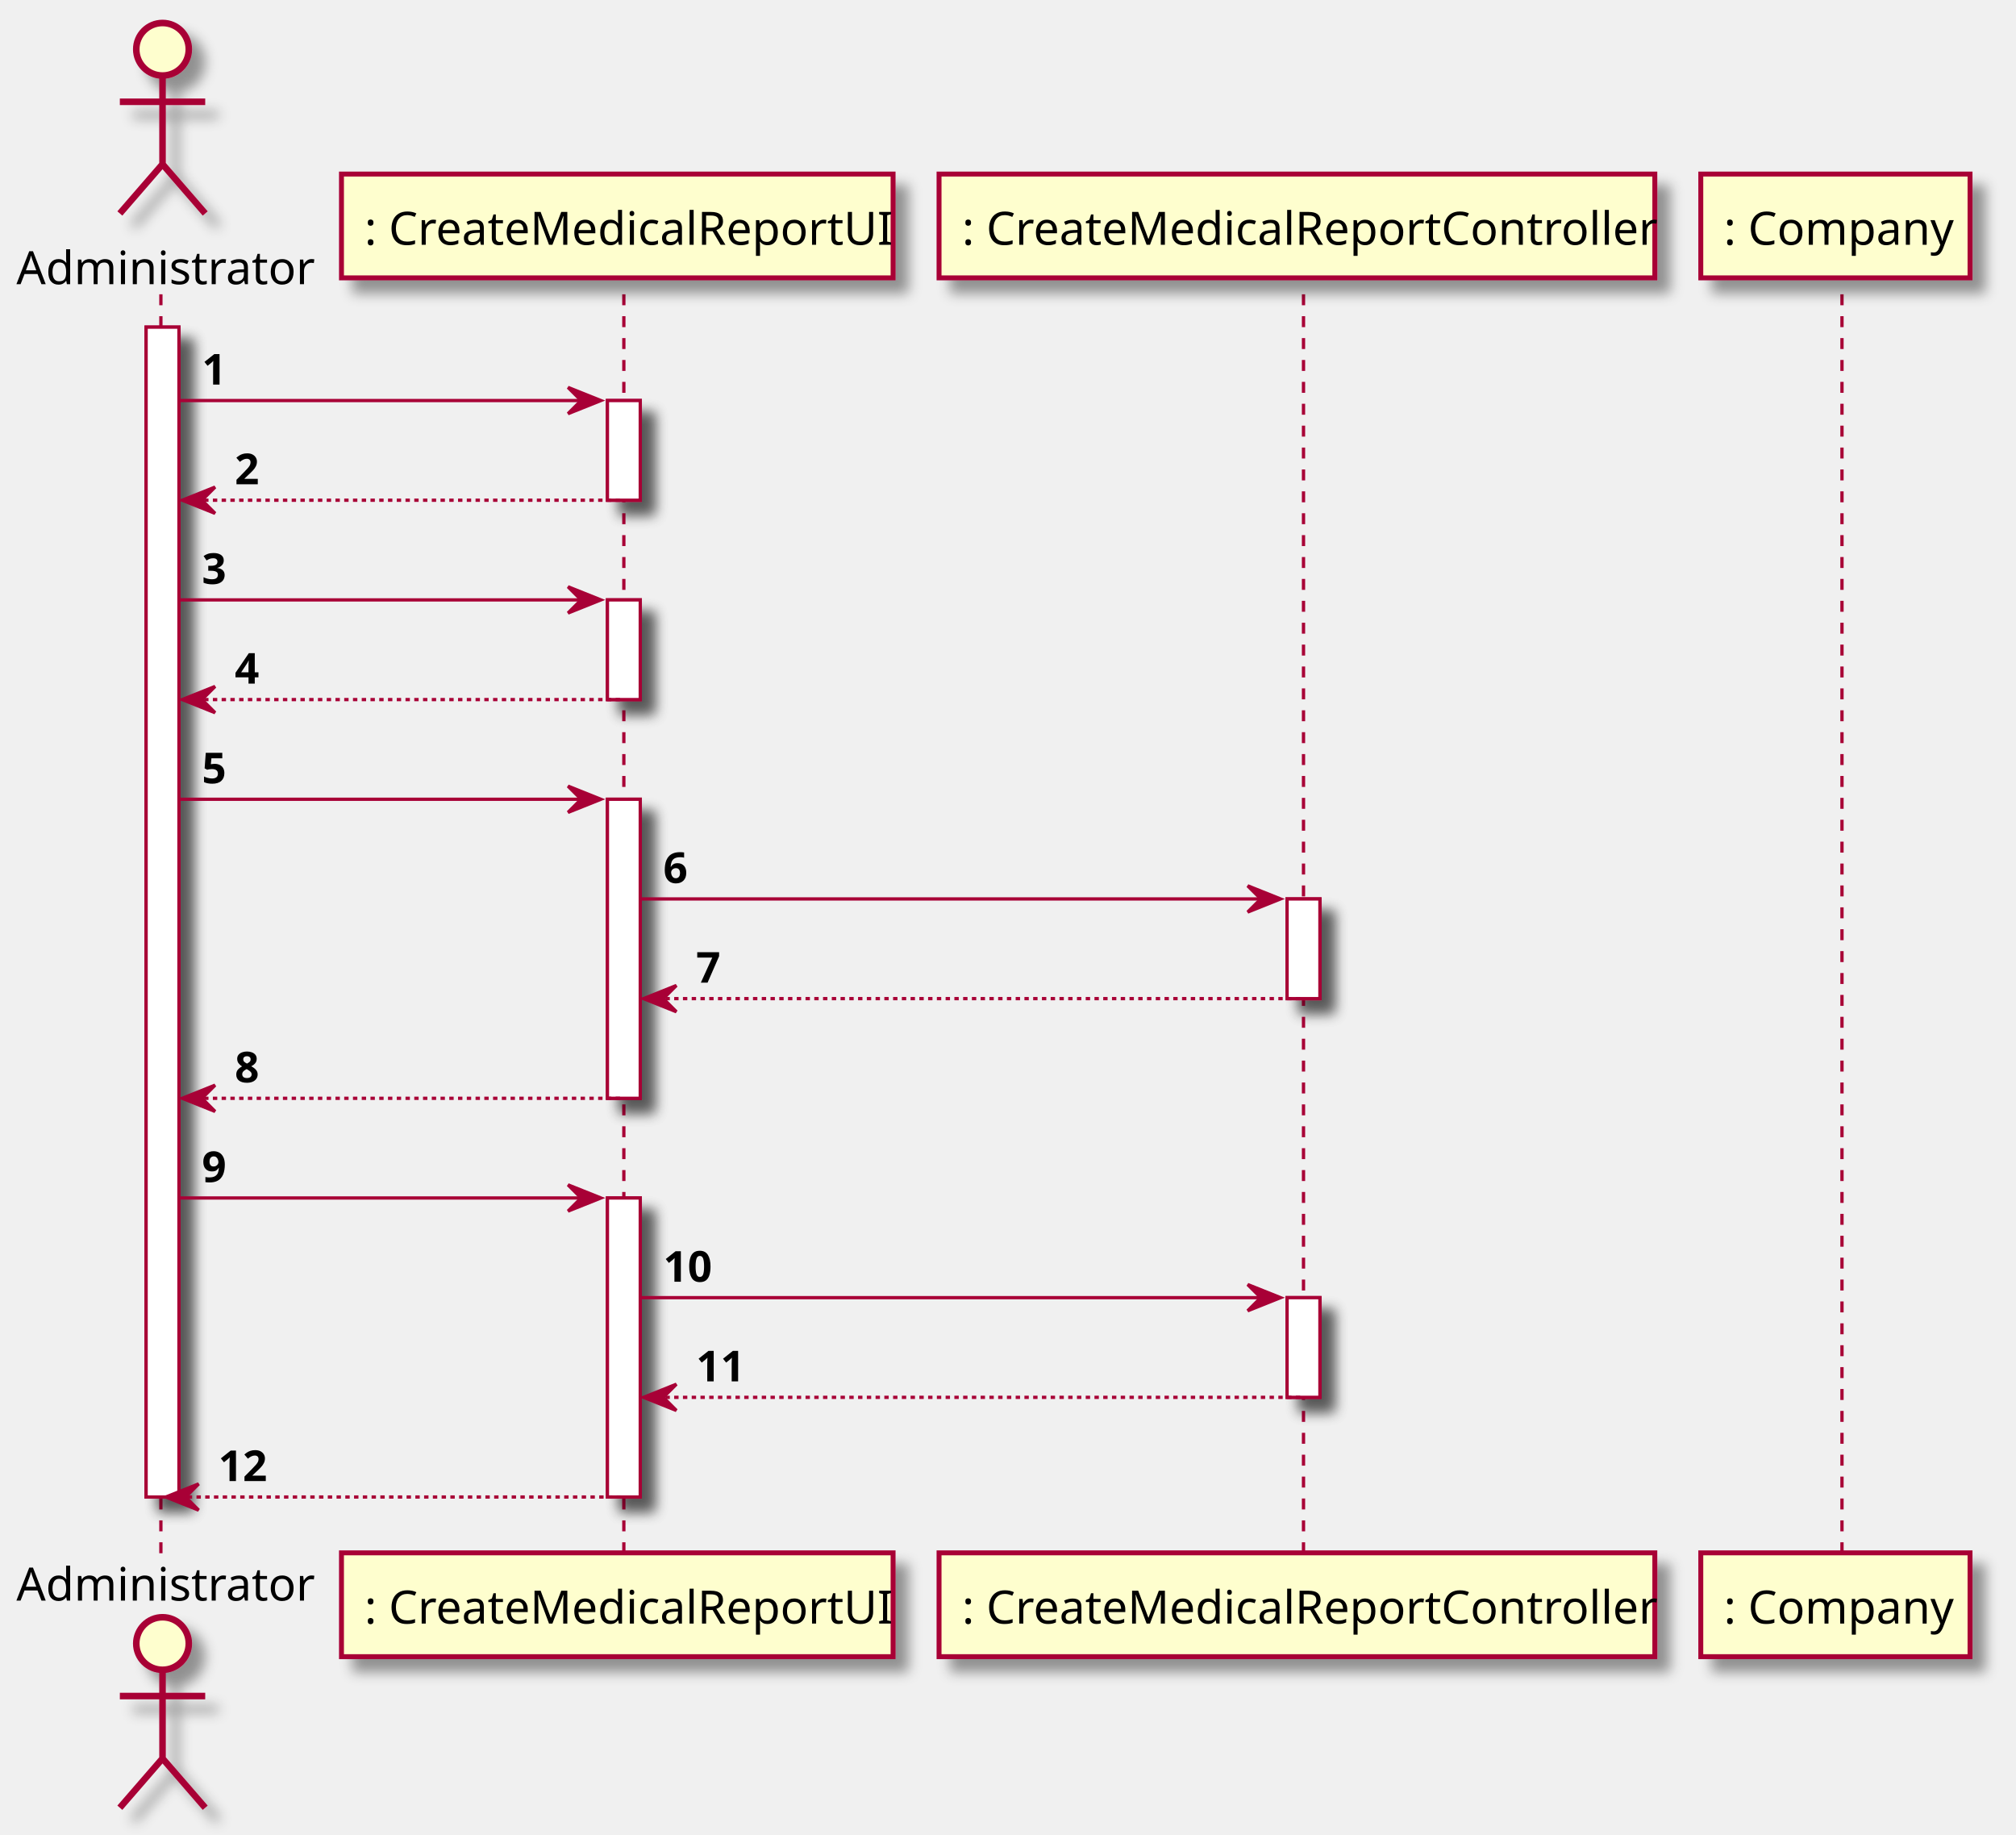
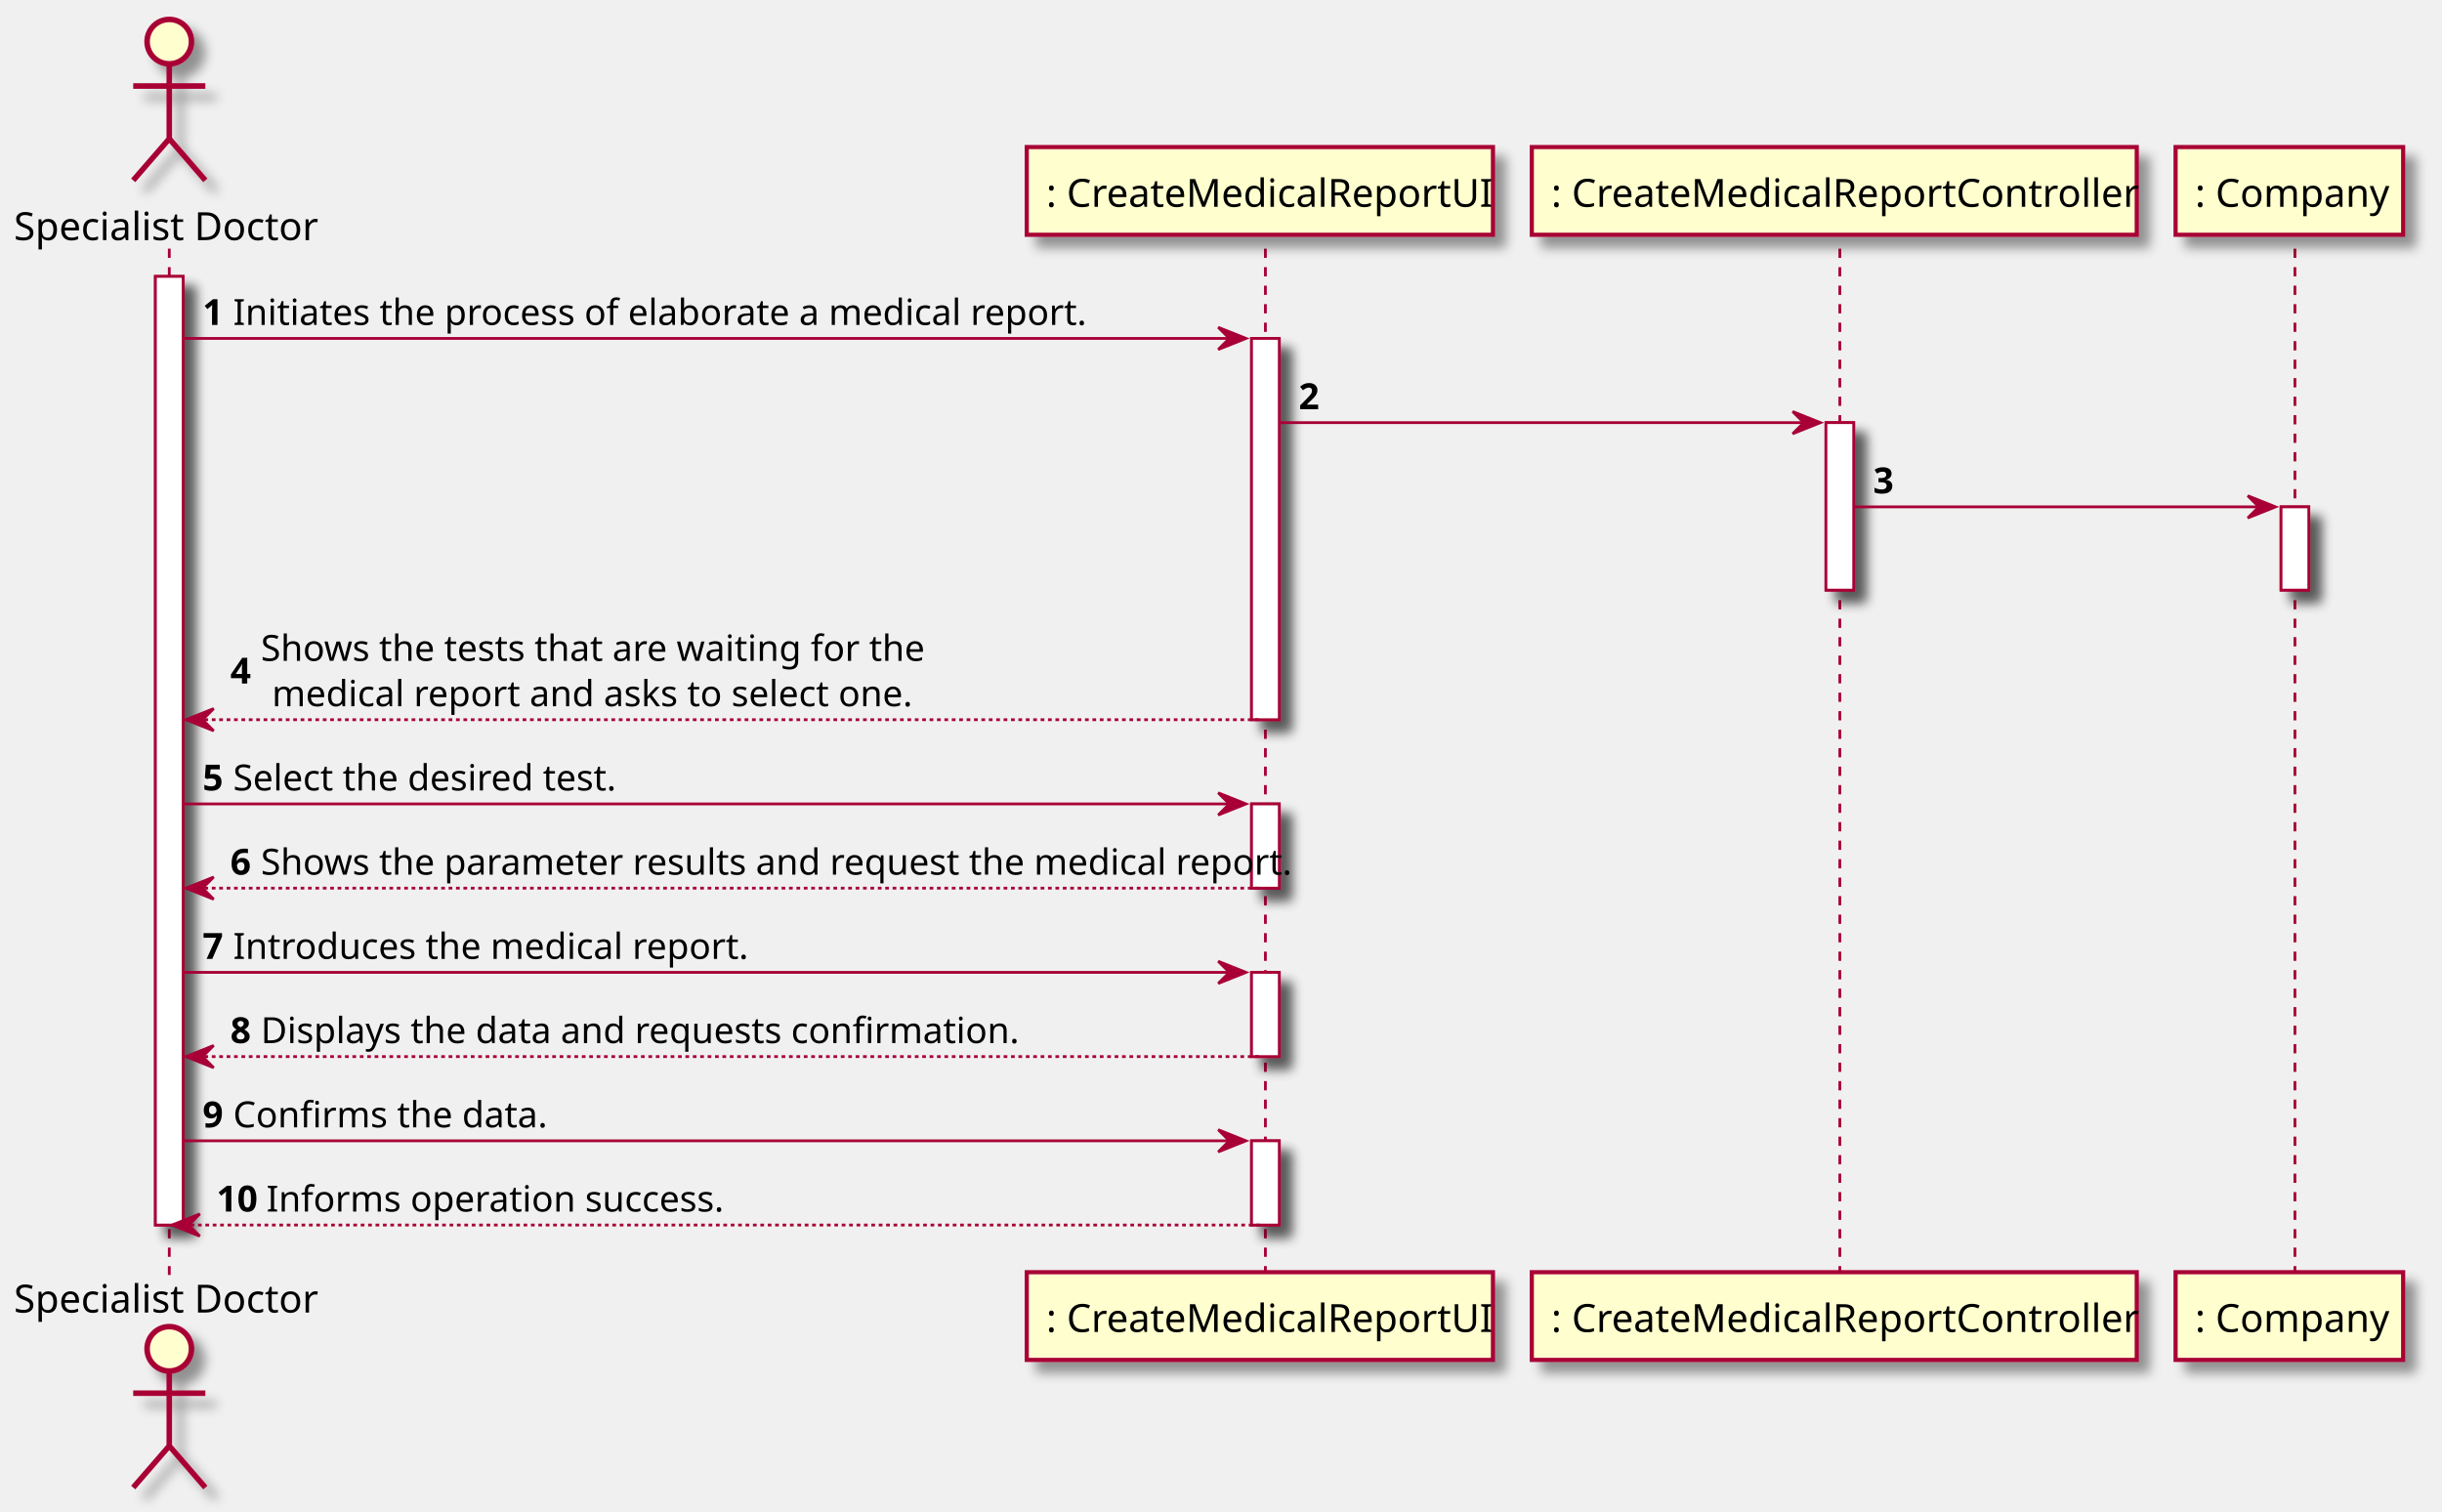
- <svg xmlns="http://www.w3.org/2000/svg" contentScriptType="application/ecmascript" contentStyleType="text/css" height="838.5px" preserveAspectRatio="none" style="width:921px;height:838px;" version="1.1" viewBox="0 0 921 838" width="921px" zoomAndPan="magnify">
+ <svg xmlns="http://www.w3.org/2000/svg" contentScriptType="application/ecmascript" contentStyleType="text/css" height="817.5px" preserveAspectRatio="none" style="width:1320px;height:817px;" version="1.1" viewBox="0 0 1320 817" width="1320px" zoomAndPan="magnify">
  <defs>
-     <filter height="300%" id="fnh3janyyviq8" width="300%" x="-1" y="-1">
+     <filter height="300%" id="f1vmx0v71zeh4i" width="300%" x="-1" y="-1">
      <feGaussianBlur result="blurOut" stdDeviation="3.0" />
      <feColorMatrix in="blurOut" result="blurOut2" type="matrix" values="0 0 0 0 0 0 0 0 0 0 0 0 0 0 0 0 0 0 .4 0" />
      <feOffset dx="6.0" dy="6.0" in="blurOut2" result="blurOut3" />
      <feBlend in="SourceGraphic" in2="blurOut3" mode="normal" />
    </filter>
  </defs>
  <g>
-     <rect fill="#FFFFFF" filter="url(#fnh3janyyviq8)" height="534.328" style="stroke:#A80036;stroke-width:1.5;" width="15" x="66.75" y="149.414" />
-     <rect fill="#FFFFFF" filter="url(#fnh3janyyviq8)" height="45.527" style="stroke:#A80036;stroke-width:1.5;" width="15" x="277.5" y="182.941" />
-     <rect fill="#FFFFFF" filter="url(#fnh3janyyviq8)" height="45.527" style="stroke:#A80036;stroke-width:1.5;" width="15" x="277.5" y="273.996" />
-     <rect fill="#FFFFFF" filter="url(#fnh3janyyviq8)" height="136.582" style="stroke:#A80036;stroke-width:1.5;" width="15" x="277.5" y="365.051" />
-     <rect fill="#FFFFFF" filter="url(#fnh3janyyviq8)" height="136.582" style="stroke:#A80036;stroke-width:1.5;" width="15" x="277.5" y="547.16" />
-     <rect fill="#FFFFFF" filter="url(#fnh3janyyviq8)" height="45.527" style="stroke:#A80036;stroke-width:1.5;" width="15" x="588" y="410.578" />
-     <rect fill="#FFFFFF" filter="url(#fnh3janyyviq8)" height="45.527" style="stroke:#A80036;stroke-width:1.5;" width="15" x="588" y="592.688" />
-     <line style="stroke:#A80036;stroke-width:1.5;stroke-dasharray:5.0,5.0;" x1="73.5" x2="73.5" y1="134.414" y2="710.742" />
-     <line style="stroke:#A80036;stroke-width:1.5;stroke-dasharray:5.0,5.0;" x1="285" x2="285" y1="134.414" y2="710.742" />
-     <line style="stroke:#A80036;stroke-width:1.5;stroke-dasharray:5.0,5.0;" x1="595.5" x2="595.5" y1="134.414" y2="710.742" />
-     <line style="stroke:#A80036;stroke-width:1.5;stroke-dasharray:5.0,5.0;" x1="841.5" x2="841.5" y1="134.414" y2="710.742" />
-     <text fill="#000000" font-family="sans-serif" font-size="21" lengthAdjust="spacing" textLength="124.5" x="7.5" y="129.8">Administrator</text>
-     <ellipse cx="74.25" cy="22.5" fill="#FEFECE" filter="url(#fnh3janyyviq8)" rx="12" ry="12" style="stroke:#A80036;stroke-width:3.0;" />
-     <path d="M74.25,34.5 L74.25,75 M54.75,46.5 L93.75,46.5 M74.25,75 L54.75,97.5 M74.25,75 L93.75,97.5 " fill="none" filter="url(#fnh3janyyviq8)" style="stroke:#A80036;stroke-width:3.0;" />
-     <text fill="#000000" font-family="sans-serif" font-size="21" lengthAdjust="spacing" textLength="124.5" x="7.5" y="731.042">Administrator</text>
-     <ellipse cx="74.25" cy="750.656" fill="#FEFECE" filter="url(#fnh3janyyviq8)" rx="12" ry="12" style="stroke:#A80036;stroke-width:3.0;" />
-     <path d="M74.25,762.656 L74.25,803.156 M54.75,774.656 L93.75,774.656 M74.25,803.156 L54.75,825.656 M74.25,803.156 L93.75,825.656 " fill="none" filter="url(#fnh3janyyviq8)" style="stroke:#A80036;stroke-width:3.0;" />
-     <rect fill="#FEFECE" filter="url(#fnh3janyyviq8)" height="47.414" style="stroke:#A80036;stroke-width:2.25;" width="252" x="156" y="79.5" />
-     <text fill="#000000" font-family="sans-serif" font-size="21" lengthAdjust="spacing" textLength="231" x="166.5" y="111.8">: CreateMedicalReportUI</text>
-     <rect fill="#FEFECE" filter="url(#fnh3janyyviq8)" height="47.414" style="stroke:#A80036;stroke-width:2.25;" width="252" x="156" y="709.242" />
-     <text fill="#000000" font-family="sans-serif" font-size="21" lengthAdjust="spacing" textLength="231" x="166.5" y="741.542">: CreateMedicalReportUI</text>
-     <rect fill="#FEFECE" filter="url(#fnh3janyyviq8)" height="47.414" style="stroke:#A80036;stroke-width:2.25;" width="327" x="429" y="79.5" />
-     <text fill="#000000" font-family="sans-serif" font-size="21" lengthAdjust="spacing" textLength="306" x="439.5" y="111.8">: CreateMedicalReportController</text>
-     <rect fill="#FEFECE" filter="url(#fnh3janyyviq8)" height="47.414" style="stroke:#A80036;stroke-width:2.25;" width="327" x="429" y="709.242" />
-     <text fill="#000000" font-family="sans-serif" font-size="21" lengthAdjust="spacing" textLength="306" x="439.5" y="741.542">: CreateMedicalReportController</text>
-     <rect fill="#FEFECE" filter="url(#fnh3janyyviq8)" height="47.414" style="stroke:#A80036;stroke-width:2.25;" width="123" x="777" y="79.5" />
-     <text fill="#000000" font-family="sans-serif" font-size="21" lengthAdjust="spacing" textLength="102" x="787.5" y="111.8">: Company</text>
-     <rect fill="#FEFECE" filter="url(#fnh3janyyviq8)" height="47.414" style="stroke:#A80036;stroke-width:2.25;" width="123" x="777" y="709.242" />
-     <text fill="#000000" font-family="sans-serif" font-size="21" lengthAdjust="spacing" textLength="102" x="787.5" y="741.542">: Company</text>
-     <rect fill="#FFFFFF" filter="url(#fnh3janyyviq8)" height="534.328" style="stroke:#A80036;stroke-width:1.5;" width="15" x="66.75" y="149.414" />
-     <rect fill="#FFFFFF" filter="url(#fnh3janyyviq8)" height="45.527" style="stroke:#A80036;stroke-width:1.5;" width="15" x="277.5" y="182.941" />
-     <rect fill="#FFFFFF" filter="url(#fnh3janyyviq8)" height="45.527" style="stroke:#A80036;stroke-width:1.5;" width="15" x="277.5" y="273.996" />
-     <rect fill="#FFFFFF" filter="url(#fnh3janyyviq8)" height="136.582" style="stroke:#A80036;stroke-width:1.5;" width="15" x="277.5" y="365.051" />
-     <rect fill="#FFFFFF" filter="url(#fnh3janyyviq8)" height="136.582" style="stroke:#A80036;stroke-width:1.5;" width="15" x="277.5" y="547.16" />
-     <rect fill="#FFFFFF" filter="url(#fnh3janyyviq8)" height="45.527" style="stroke:#A80036;stroke-width:1.5;" width="15" x="588" y="410.578" />
-     <rect fill="#FFFFFF" filter="url(#fnh3janyyviq8)" height="45.527" style="stroke:#A80036;stroke-width:1.5;" width="15" x="588" y="592.688" />
-     <polygon fill="#A80036" points="259.5,176.941,274.5,182.941,259.5,188.941,265.5,182.941" style="stroke:#A80036;stroke-width:1.5;" />
-     <line style="stroke:#A80036;stroke-width:1.5;" x1="81.75" x2="268.5" y1="182.941" y2="182.941" />
-     <text fill="#000000" font-family="sans-serif" font-size="19.5" font-weight="bold" lengthAdjust="spacing" textLength="10.5" x="92.25" y="175.657">1</text>
-     <text fill="#000000" font-family="sans-serif" font-size="19.5" lengthAdjust="spacing" textLength="0" x="114.75" y="175.657" />
-     <polygon fill="#A80036" points="98.25,222.469,83.25,228.469,98.25,234.469,92.25,228.469" style="stroke:#A80036;stroke-width:1.5;" />
-     <line style="stroke:#A80036;stroke-width:1.5;stroke-dasharray:2.0,2.0;" x1="89.25" x2="283.5" y1="228.469" y2="228.469" />
-     <text fill="#000000" font-family="sans-serif" font-size="19.5" font-weight="bold" lengthAdjust="spacing" textLength="10.5" x="107.25" y="221.184">2</text>
-     <text fill="#000000" font-family="sans-serif" font-size="19.5" lengthAdjust="spacing" textLength="0" x="129.75" y="221.184" />
-     <polygon fill="#A80036" points="259.5,267.996,274.5,273.996,259.5,279.996,265.5,273.996" style="stroke:#A80036;stroke-width:1.5;" />
-     <line style="stroke:#A80036;stroke-width:1.5;" x1="81.75" x2="268.5" y1="273.996" y2="273.996" />
-     <text fill="#000000" font-family="sans-serif" font-size="19.5" font-weight="bold" lengthAdjust="spacing" textLength="10.5" x="92.25" y="266.711">3</text>
-     <text fill="#000000" font-family="sans-serif" font-size="19.5" lengthAdjust="spacing" textLength="0" x="114.75" y="266.711" />
-     <polygon fill="#A80036" points="98.25,313.523,83.25,319.523,98.25,325.523,92.25,319.523" style="stroke:#A80036;stroke-width:1.5;" />
-     <line style="stroke:#A80036;stroke-width:1.5;stroke-dasharray:2.0,2.0;" x1="89.25" x2="283.5" y1="319.523" y2="319.523" />
-     <text fill="#000000" font-family="sans-serif" font-size="19.5" font-weight="bold" lengthAdjust="spacing" textLength="10.5" x="107.25" y="312.239">4</text>
-     <text fill="#000000" font-family="sans-serif" font-size="19.5" lengthAdjust="spacing" textLength="0" x="129.75" y="312.239" />
-     <polygon fill="#A80036" points="259.5,359.051,274.5,365.051,259.5,371.051,265.5,365.051" style="stroke:#A80036;stroke-width:1.5;" />
-     <line style="stroke:#A80036;stroke-width:1.5;" x1="81.75" x2="268.5" y1="365.051" y2="365.051" />
-     <text fill="#000000" font-family="sans-serif" font-size="19.5" font-weight="bold" lengthAdjust="spacing" textLength="10.5" x="92.25" y="357.766">5</text>
-     <text fill="#000000" font-family="sans-serif" font-size="19.5" lengthAdjust="spacing" textLength="0" x="114.75" y="357.766" />
-     <polygon fill="#A80036" points="570,404.578,585,410.578,570,416.578,576,410.578" style="stroke:#A80036;stroke-width:1.5;" />
-     <line style="stroke:#A80036;stroke-width:1.5;" x1="292.5" x2="579" y1="410.578" y2="410.578" />
-     <text fill="#000000" font-family="sans-serif" font-size="19.5" font-weight="bold" lengthAdjust="spacing" textLength="10.5" x="303" y="403.293">6</text>
-     <text fill="#000000" font-family="sans-serif" font-size="19.5" lengthAdjust="spacing" textLength="0" x="325.5" y="403.293" />
-     <polygon fill="#A80036" points="309,450.106,294,456.106,309,462.106,303,456.106" style="stroke:#A80036;stroke-width:1.5;" />
-     <line style="stroke:#A80036;stroke-width:1.5;stroke-dasharray:2.0,2.0;" x1="300" x2="594" y1="456.106" y2="456.106" />
-     <text fill="#000000" font-family="sans-serif" font-size="19.5" font-weight="bold" lengthAdjust="spacing" textLength="10.5" x="318" y="448.821">7</text>
-     <text fill="#000000" font-family="sans-serif" font-size="19.5" lengthAdjust="spacing" textLength="0" x="340.5" y="448.821" />
-     <polygon fill="#A80036" points="98.25,495.633,83.25,501.633,98.25,507.633,92.25,501.633" style="stroke:#A80036;stroke-width:1.5;" />
-     <line style="stroke:#A80036;stroke-width:1.5;stroke-dasharray:2.0,2.0;" x1="89.25" x2="283.5" y1="501.633" y2="501.633" />
-     <text fill="#000000" font-family="sans-serif" font-size="19.5" font-weight="bold" lengthAdjust="spacing" textLength="10.5" x="107.25" y="494.348">8</text>
-     <text fill="#000000" font-family="sans-serif" font-size="19.5" lengthAdjust="spacing" textLength="0" x="129.75" y="494.348" />
-     <polygon fill="#A80036" points="259.5,541.16,274.5,547.16,259.5,553.16,265.5,547.16" style="stroke:#A80036;stroke-width:1.5;" />
-     <line style="stroke:#A80036;stroke-width:1.5;" x1="81.75" x2="268.5" y1="547.16" y2="547.16" />
-     <text fill="#000000" font-family="sans-serif" font-size="19.5" font-weight="bold" lengthAdjust="spacing" textLength="10.5" x="92.25" y="539.875">9</text>
-     <text fill="#000000" font-family="sans-serif" font-size="19.5" lengthAdjust="spacing" textLength="0" x="114.75" y="539.875" />
-     <polygon fill="#A80036" points="570,586.688,585,592.688,570,598.688,576,592.688" style="stroke:#A80036;stroke-width:1.5;" />
-     <line style="stroke:#A80036;stroke-width:1.5;" x1="292.5" x2="579" y1="592.688" y2="592.688" />
-     <text fill="#000000" font-family="sans-serif" font-size="19.5" font-weight="bold" lengthAdjust="spacing" textLength="21" x="303" y="585.403">10</text>
-     <text fill="#000000" font-family="sans-serif" font-size="19.5" lengthAdjust="spacing" textLength="0" x="336" y="585.403" />
-     <polygon fill="#A80036" points="309,632.215,294,638.215,309,644.215,303,638.215" style="stroke:#A80036;stroke-width:1.5;" />
-     <line style="stroke:#A80036;stroke-width:1.5;stroke-dasharray:2.0,2.0;" x1="300" x2="594" y1="638.215" y2="638.215" />
-     <text fill="#000000" font-family="sans-serif" font-size="19.5" font-weight="bold" lengthAdjust="spacing" textLength="21" x="318" y="630.93">11</text>
-     <text fill="#000000" font-family="sans-serif" font-size="19.5" lengthAdjust="spacing" textLength="0" x="351" y="630.93" />
-     <polygon fill="#A80036" points="90.75,677.742,75.75,683.742,90.75,689.742,84.75,683.742" style="stroke:#A80036;stroke-width:1.5;" />
-     <line style="stroke:#A80036;stroke-width:1.5;stroke-dasharray:2.0,2.0;" x1="81.75" x2="283.5" y1="683.742" y2="683.742" />
-     <text fill="#000000" font-family="sans-serif" font-size="19.5" font-weight="bold" lengthAdjust="spacing" textLength="21" x="99.75" y="676.457">12</text>
-     <text fill="#000000" font-family="sans-serif" font-size="19.5" lengthAdjust="spacing" textLength="0" x="132.75" y="676.457" />
+     <rect fill="#FFFFFF" filter="url(#f1vmx0v71zeh4i)" height="512.801" style="stroke:#A80036;stroke-width:1.5;" width="15" x="84" y="149.414" />
+     <rect fill="#FFFFFF" filter="url(#f1vmx0v71zeh4i)" height="206.109" style="stroke:#A80036;stroke-width:1.5;" width="15" x="676.5" y="182.941" />
+     <rect fill="#FFFFFF" filter="url(#f1vmx0v71zeh4i)" height="45.527" style="stroke:#A80036;stroke-width:1.5;" width="15" x="676.5" y="434.578" />
+     <rect fill="#FFFFFF" filter="url(#f1vmx0v71zeh4i)" height="45.527" style="stroke:#A80036;stroke-width:1.5;" width="15" x="676.5" y="525.633" />
+     <rect fill="#FFFFFF" filter="url(#f1vmx0v71zeh4i)" height="45.527" style="stroke:#A80036;stroke-width:1.5;" width="15" x="676.5" y="616.688" />
+     <rect fill="#FFFFFF" filter="url(#f1vmx0v71zeh4i)" height="90.527" style="stroke:#A80036;stroke-width:1.5;" width="15" x="987" y="228.469" />
+     <rect fill="#FFFFFF" filter="url(#f1vmx0v71zeh4i)" height="45" style="stroke:#A80036;stroke-width:1.5;" width="15" x="1233" y="273.996" />
+     <line style="stroke:#A80036;stroke-width:1.5;stroke-dasharray:5.0,5.0;" x1="91.5" x2="91.5" y1="134.414" y2="689.215" />
+     <line style="stroke:#A80036;stroke-width:1.5;stroke-dasharray:5.0,5.0;" x1="684" x2="684" y1="134.414" y2="689.215" />
+     <line style="stroke:#A80036;stroke-width:1.5;stroke-dasharray:5.0,5.0;" x1="994.5" x2="994.5" y1="134.414" y2="689.215" />
+     <line style="stroke:#A80036;stroke-width:1.5;stroke-dasharray:5.0,5.0;" x1="1240.5" x2="1240.5" y1="134.414" y2="689.215" />
+     <text fill="#000000" font-family="sans-serif" font-size="21" lengthAdjust="spacing" textLength="159" x="7.5" y="129.8">Specialist Doctor</text>
+     <ellipse cx="91.5" cy="22.5" fill="#FEFECE" filter="url(#f1vmx0v71zeh4i)" rx="12" ry="12" style="stroke:#A80036;stroke-width:3.0;" />
+     <path d="M91.5,34.5 L91.5,75 M72,46.5 L111,46.5 M91.5,75 L72,97.5 M91.5,75 L111,97.5 " fill="none" filter="url(#f1vmx0v71zeh4i)" style="stroke:#A80036;stroke-width:3.0;" />
+     <text fill="#000000" font-family="sans-serif" font-size="21" lengthAdjust="spacing" textLength="159" x="7.5" y="709.515">Specialist Doctor</text>
+     <ellipse cx="91.5" cy="729.129" fill="#FEFECE" filter="url(#f1vmx0v71zeh4i)" rx="12" ry="12" style="stroke:#A80036;stroke-width:3.0;" />
+     <path d="M91.5,741.129 L91.5,781.629 M72,753.129 L111,753.129 M91.5,781.629 L72,804.129 M91.5,781.629 L111,804.129 " fill="none" filter="url(#f1vmx0v71zeh4i)" style="stroke:#A80036;stroke-width:3.0;" />
+     <rect fill="#FEFECE" filter="url(#f1vmx0v71zeh4i)" height="47.414" style="stroke:#A80036;stroke-width:2.25;" width="252" x="555" y="79.5" />
+     <text fill="#000000" font-family="sans-serif" font-size="21" lengthAdjust="spacing" textLength="231" x="565.5" y="111.8">: CreateMedicalReportUI</text>
+     <rect fill="#FEFECE" filter="url(#f1vmx0v71zeh4i)" height="47.414" style="stroke:#A80036;stroke-width:2.25;" width="252" x="555" y="687.715" />
+     <text fill="#000000" font-family="sans-serif" font-size="21" lengthAdjust="spacing" textLength="231" x="565.5" y="720.015">: CreateMedicalReportUI</text>
+     <rect fill="#FEFECE" filter="url(#f1vmx0v71zeh4i)" height="47.414" style="stroke:#A80036;stroke-width:2.25;" width="327" x="828" y="79.5" />
+     <text fill="#000000" font-family="sans-serif" font-size="21" lengthAdjust="spacing" textLength="306" x="838.5" y="111.8">: CreateMedicalReportController</text>
+     <rect fill="#FEFECE" filter="url(#f1vmx0v71zeh4i)" height="47.414" style="stroke:#A80036;stroke-width:2.25;" width="327" x="828" y="687.715" />
+     <text fill="#000000" font-family="sans-serif" font-size="21" lengthAdjust="spacing" textLength="306" x="838.5" y="720.015">: CreateMedicalReportController</text>
+     <rect fill="#FEFECE" filter="url(#f1vmx0v71zeh4i)" height="47.414" style="stroke:#A80036;stroke-width:2.25;" width="123" x="1176" y="79.5" />
+     <text fill="#000000" font-family="sans-serif" font-size="21" lengthAdjust="spacing" textLength="102" x="1186.5" y="111.8">: Company</text>
+     <rect fill="#FEFECE" filter="url(#f1vmx0v71zeh4i)" height="47.414" style="stroke:#A80036;stroke-width:2.25;" width="123" x="1176" y="687.715" />
+     <text fill="#000000" font-family="sans-serif" font-size="21" lengthAdjust="spacing" textLength="102" x="1186.5" y="720.015">: Company</text>
+     <rect fill="#FFFFFF" filter="url(#f1vmx0v71zeh4i)" height="512.801" style="stroke:#A80036;stroke-width:1.5;" width="15" x="84" y="149.414" />
+     <rect fill="#FFFFFF" filter="url(#f1vmx0v71zeh4i)" height="206.109" style="stroke:#A80036;stroke-width:1.5;" width="15" x="676.5" y="182.941" />
+     <rect fill="#FFFFFF" filter="url(#f1vmx0v71zeh4i)" height="45.527" style="stroke:#A80036;stroke-width:1.5;" width="15" x="676.5" y="434.578" />
+     <rect fill="#FFFFFF" filter="url(#f1vmx0v71zeh4i)" height="45.527" style="stroke:#A80036;stroke-width:1.5;" width="15" x="676.5" y="525.633" />
+     <rect fill="#FFFFFF" filter="url(#f1vmx0v71zeh4i)" height="45.527" style="stroke:#A80036;stroke-width:1.5;" width="15" x="676.5" y="616.688" />
+     <rect fill="#FFFFFF" filter="url(#f1vmx0v71zeh4i)" height="90.527" style="stroke:#A80036;stroke-width:1.5;" width="15" x="987" y="228.469" />
+     <rect fill="#FFFFFF" filter="url(#f1vmx0v71zeh4i)" height="45" style="stroke:#A80036;stroke-width:1.5;" width="15" x="1233" y="273.996" />
+     <polygon fill="#A80036" points="658.5,176.941,673.5,182.941,658.5,188.941,664.5,182.941" style="stroke:#A80036;stroke-width:1.5;" />
+     <line style="stroke:#A80036;stroke-width:1.5;" x1="99" x2="667.5" y1="182.941" y2="182.941" />
+     <text fill="#000000" font-family="sans-serif" font-size="19.5" font-weight="bold" lengthAdjust="spacing" textLength="10.5" x="109.5" y="175.657">1</text>
+     <text fill="#000000" font-family="sans-serif" font-size="19.5" lengthAdjust="spacing" textLength="433.5" x="126" y="175.657">Initiates the process of elaborate a medical report.</text>
+     <polygon fill="#A80036" points="969,222.469,984,228.469,969,234.469,975,228.469" style="stroke:#A80036;stroke-width:1.5;" />
+     <line style="stroke:#A80036;stroke-width:1.5;" x1="691.5" x2="978" y1="228.469" y2="228.469" />
+     <text fill="#000000" font-family="sans-serif" font-size="19.5" font-weight="bold" lengthAdjust="spacing" textLength="10.5" x="702" y="221.184">2</text>
+     <text fill="#000000" font-family="sans-serif" font-size="19.5" lengthAdjust="spacing" textLength="0" x="724.5" y="221.184" />
+     <polygon fill="#A80036" points="1215,267.996,1230,273.996,1215,279.996,1221,273.996" style="stroke:#A80036;stroke-width:1.5;" />
+     <line style="stroke:#A80036;stroke-width:1.5;" x1="1002" x2="1224" y1="273.996" y2="273.996" />
+     <text fill="#000000" font-family="sans-serif" font-size="19.5" font-weight="bold" lengthAdjust="spacing" textLength="10.5" x="1012.5" y="266.711">3</text>
+     <text fill="#000000" font-family="sans-serif" font-size="19.5" lengthAdjust="spacing" textLength="0" x="1035" y="266.711" />
+     <polygon fill="#A80036" points="115.5,383.051,100.5,389.051,115.5,395.051,109.5,389.051" style="stroke:#A80036;stroke-width:1.5;" />
+     <line style="stroke:#A80036;stroke-width:1.5;stroke-dasharray:2.0,2.0;" x1="106.5" x2="682.5" y1="389.051" y2="389.051" />
+     <text fill="#000000" font-family="sans-serif" font-size="19.5" font-weight="bold" lengthAdjust="spacing" textLength="10.5" x="124.5" y="369.502">4</text>
+     <text fill="#000000" font-family="sans-serif" font-size="19.5" lengthAdjust="spacing" textLength="339" x="141" y="357.239">Shows the tests that are waiting for the</text>
+     <text fill="#000000" font-family="sans-serif" font-size="19.5" lengthAdjust="spacing" textLength="333" x="147" y="381.766">medical report and asks to select one.</text>
+     <polygon fill="#A80036" points="658.5,428.578,673.5,434.578,658.5,440.578,664.5,434.578" style="stroke:#A80036;stroke-width:1.5;" />
+     <line style="stroke:#A80036;stroke-width:1.5;" x1="99" x2="667.5" y1="434.578" y2="434.578" />
+     <text fill="#000000" font-family="sans-serif" font-size="19.5" font-weight="bold" lengthAdjust="spacing" textLength="10.5" x="109.5" y="427.293">5</text>
+     <text fill="#000000" font-family="sans-serif" font-size="19.5" lengthAdjust="spacing" textLength="202.5" x="126" y="427.293">Select the desired test.</text>
+     <polygon fill="#A80036" points="115.5,474.106,100.5,480.106,115.5,486.106,109.5,480.106" style="stroke:#A80036;stroke-width:1.5;" />
+     <line style="stroke:#A80036;stroke-width:1.5;stroke-dasharray:2.0,2.0;" x1="106.5" x2="682.5" y1="480.106" y2="480.106" />
+     <text fill="#000000" font-family="sans-serif" font-size="19.5" font-weight="bold" lengthAdjust="spacing" textLength="10.5" x="124.5" y="472.821">6</text>
+     <text fill="#000000" font-family="sans-serif" font-size="19.5" lengthAdjust="spacing" textLength="525" x="141" y="472.821">Shows the parameter results and request the medical report.</text>
+     <polygon fill="#A80036" points="658.5,519.633,673.5,525.633,658.5,531.633,664.5,525.633" style="stroke:#A80036;stroke-width:1.5;" />
+     <line style="stroke:#A80036;stroke-width:1.5;" x1="99" x2="667.5" y1="525.633" y2="525.633" />
+     <text fill="#000000" font-family="sans-serif" font-size="19.5" font-weight="bold" lengthAdjust="spacing" textLength="10.5" x="109.5" y="518.348">7</text>
+     <text fill="#000000" font-family="sans-serif" font-size="19.5" lengthAdjust="spacing" textLength="258" x="126" y="518.348">Introduces the medical report.</text>
+     <polygon fill="#A80036" points="115.5,565.16,100.5,571.16,115.5,577.16,109.5,571.16" style="stroke:#A80036;stroke-width:1.5;" />
+     <line style="stroke:#A80036;stroke-width:1.5;stroke-dasharray:2.0,2.0;" x1="106.5" x2="682.5" y1="571.16" y2="571.16" />
+     <text fill="#000000" font-family="sans-serif" font-size="19.5" font-weight="bold" lengthAdjust="spacing" textLength="10.5" x="124.5" y="563.875">8</text>
+     <text fill="#000000" font-family="sans-serif" font-size="19.5" lengthAdjust="spacing" textLength="387" x="141" y="563.875">Displays the data and requests confirmation.</text>
+     <polygon fill="#A80036" points="658.5,610.688,673.5,616.688,658.5,622.688,664.5,616.688" style="stroke:#A80036;stroke-width:1.5;" />
+     <line style="stroke:#A80036;stroke-width:1.5;" x1="99" x2="667.5" y1="616.688" y2="616.688" />
+     <text fill="#000000" font-family="sans-serif" font-size="19.5" font-weight="bold" lengthAdjust="spacing" textLength="10.5" x="109.5" y="609.403">9</text>
+     <text fill="#000000" font-family="sans-serif" font-size="19.5" lengthAdjust="spacing" textLength="159" x="126" y="609.403">Confirms the data.</text>
+     <polygon fill="#A80036" points="108,656.215,93,662.215,108,668.215,102,662.215" style="stroke:#A80036;stroke-width:1.5;" />
+     <line style="stroke:#A80036;stroke-width:1.5;stroke-dasharray:2.0,2.0;" x1="99" x2="682.5" y1="662.215" y2="662.215" />
+     <text fill="#000000" font-family="sans-serif" font-size="19.5" font-weight="bold" lengthAdjust="spacing" textLength="21" x="117" y="654.93">10</text>
+     <text fill="#000000" font-family="sans-serif" font-size="19.5" lengthAdjust="spacing" textLength="234" x="144" y="654.93">Informs operation success.</text>
  </g>
</svg>
